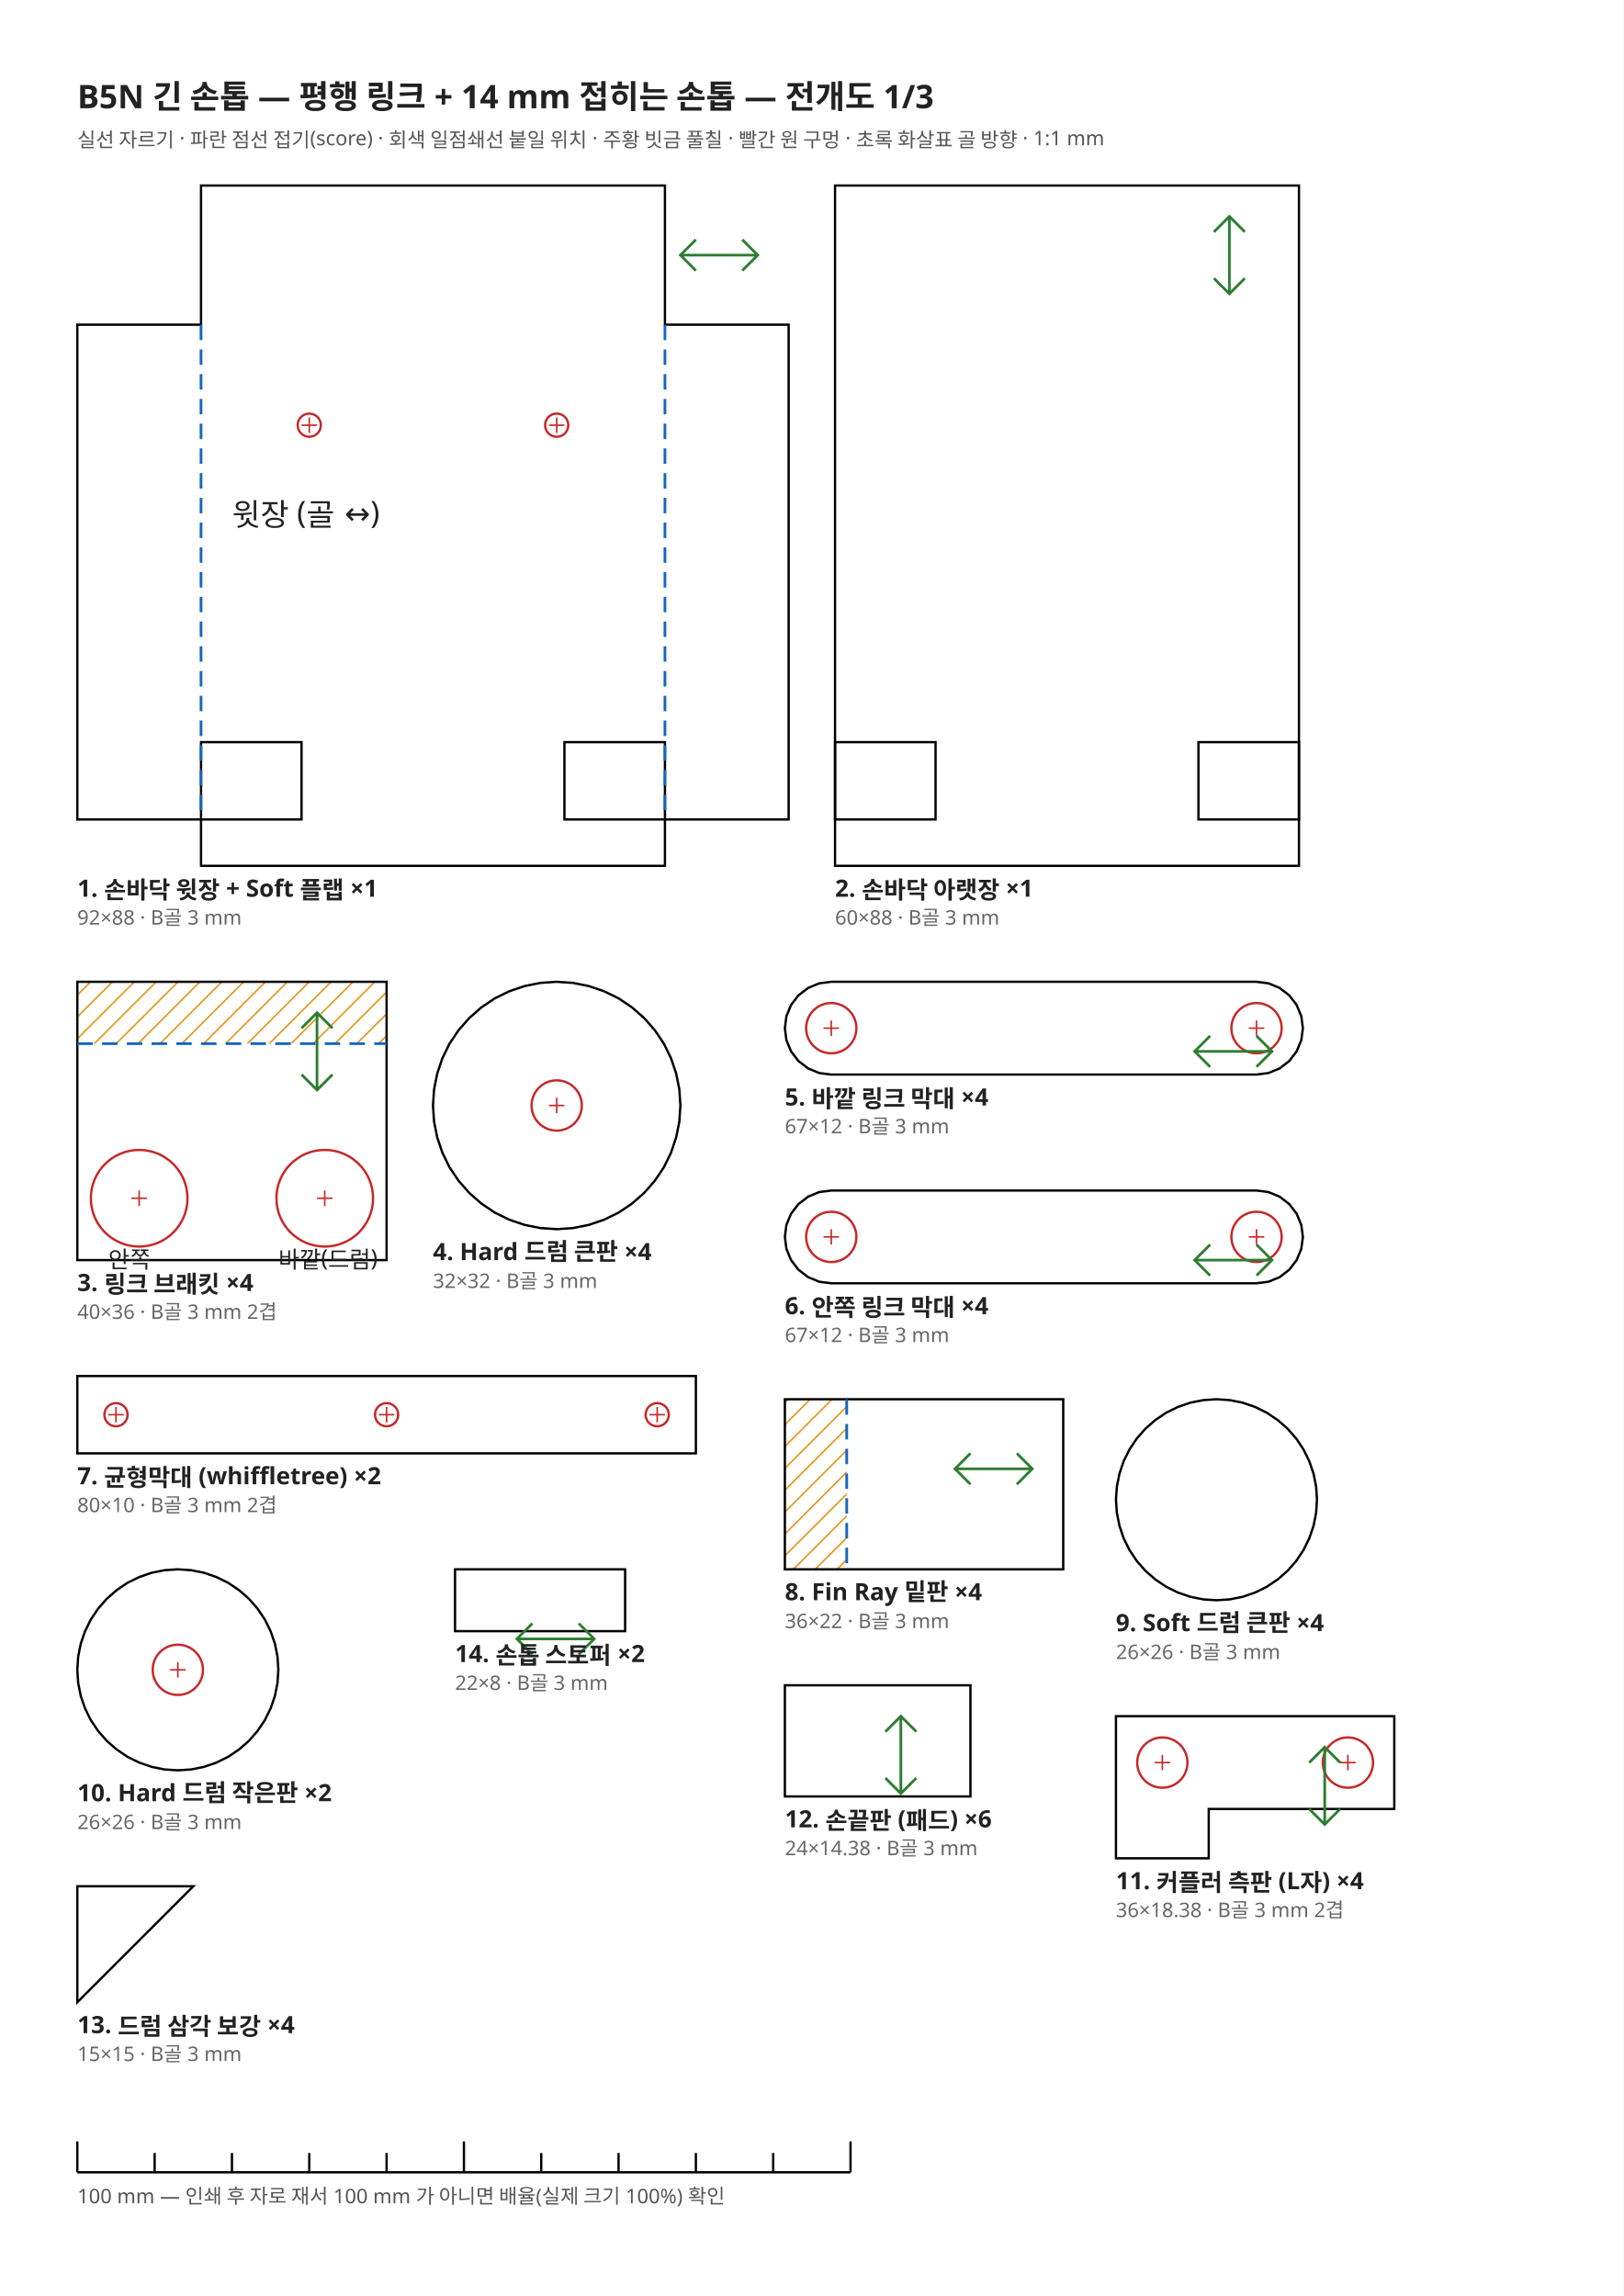
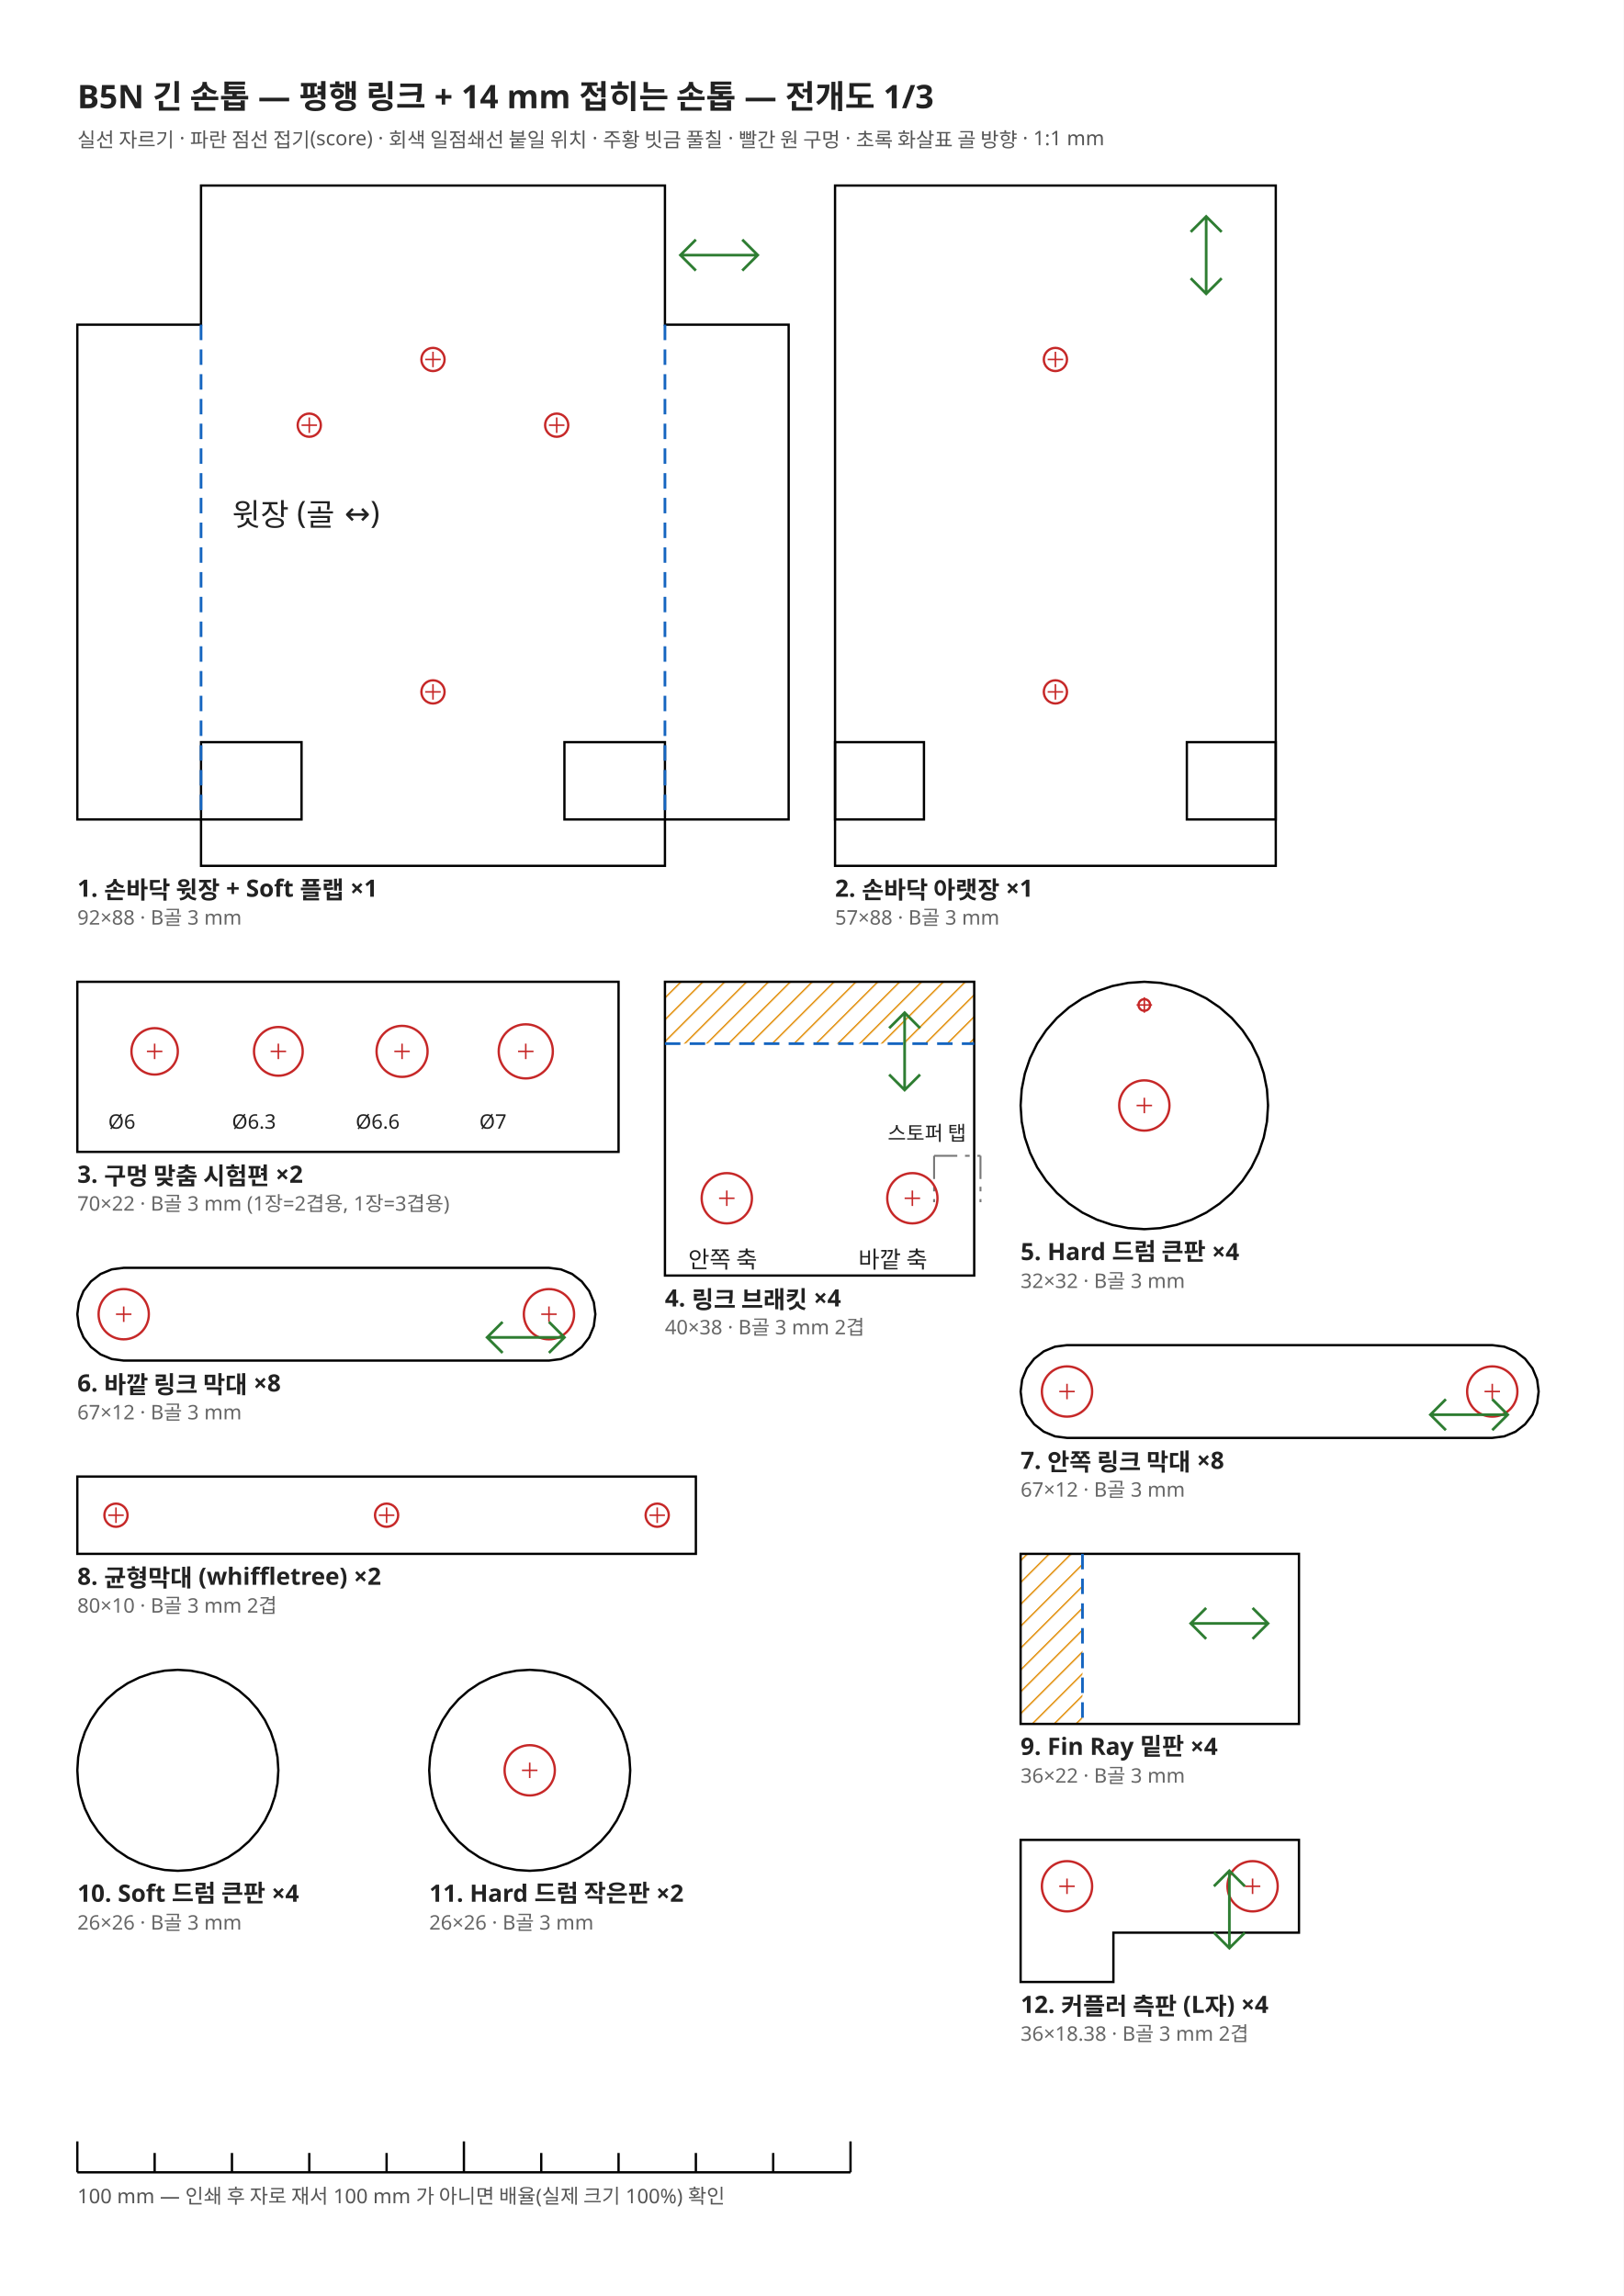
<svg xmlns="http://www.w3.org/2000/svg" width="210mm" height="297mm" viewBox="0 0 210 297">
  <defs>
    <pattern id="hatch" width="2" height="2" patternUnits="userSpaceOnUse" patternTransform="rotate(45)">
      <path d="M0 0V2" stroke="#e08a00" stroke-width=".35" />
    </pattern>
  </defs>
  <style>
.cut{fill:none;stroke:#000;stroke-width:.3}
.score{fill:none;stroke:#1565c0;stroke-width:.35;stroke-dasharray:2 1.2}
.mark{fill:none;stroke:#777;stroke-width:.25;stroke-dasharray:3 1 .6 1}
.glue{fill:url(#hatch);stroke:none}
.hole{fill:none;stroke:#c62828;stroke-width:.3}
.cross{stroke:#c62828;stroke-width:.2}
.flute{fill:none;stroke:#2e7d32;stroke-width:.35}
text{font-family:"WenQuanYi Zen Hei","IBM Plex Sans KR","Apple SD Gothic Neo","Malgun Gothic",sans-serif;fill:#222}
.lbl{font-size:3.1px;font-weight:bold}.dim{font-size:2.6px;fill:#666}
.hdr{font-size:4.2px;font-weight:bold}.small{font-size:2.6px;fill:#555}
</style>
  <rect width="210" height="297" fill="#fff" />
  <text class="hdr" x="10" y="14">B5N 긴 손톱 — 평행 링크 + 14 mm 접히는 손톱 — 전개도 1/3</text>
  <text class="small" x="10" y="19">실선 자르기 · 파란 점선 접기(score) · 회색 일점쇄선 붙일 위치 · 주황 빗금 풀칠 · 빨간 원 구멍 · 초록 화살표 골 방향 · 1:1 mm</text>
  <polygon class="cut" points="10,42 26,42 26,24 86,24 86,42 102,42 102,106 86,106 86,112 26,112 26,106 10,106" />
  <polygon class="cut" points="26,96 39,96 39,106 26,106" />
  <polygon class="cut" points="73,96 86,96 86,106 73,106" />
  <polyline class="score" points="26,42 26,106" />
  <polyline class="score" points="86,42 86,106" />
  <circle class="hole" cx="40" cy="55" r="1.5" />
  <path class="cross" d="M39 55h2M40 54v2" />
  <circle class="hole" cx="72" cy="55" r="1.5" />
  <path class="cross" d="M71 55h2M72 54v2" />
+   <circle class="hole" cx="56" cy="89.5" r="1.5" />
+   <path class="cross" d="M55 89.5h2M56 88.5v2" />
+   <circle class="hole" cx="56" cy="46.5" r="1.5" />
+   <path class="cross" d="M55 46.5h2M56 45.5v2" />
  <text x="30" y="68" font-size="4">윗장 (골 ↔)</text>
  <path class="flute" d="M88 33H98M96 31L98 33L96 35M90 31L88 33L90 35" />
  <text class="lbl" x="10" y="116">1. 손바닥 윗장 + Soft 플랩 ×1</text>
  <text class="dim" x="10" y="119.6">92×88 · B골 3 mm</text>
-   <polygon class="cut" points="108,24 168,24 168,112 108,112" />
-   <polygon class="cut" points="108,96 121,96 121,106 108,106" />
-   <polygon class="cut" points="155,96 168,96 168,106 155,106" />
-   <path class="flute" d="M159 28V38M157 36L159 38L161 36M157 30L159 28L161 30" />
+   <polygon class="cut" points="108,24 165,24 165,112 108,112" />
+   <polygon class="cut" points="108,96 119.5,96 119.5,106 108,106" />
+   <polygon class="cut" points="153.5,96 165,96 165,106 153.5,106" />
+   <circle class="hole" cx="136.5" cy="89.5" r="1.5" />
+   <path class="cross" d="M135.5 89.5h2M136.5 88.5v2" />
+   <circle class="hole" cx="136.5" cy="46.5" r="1.5" />
+   <path class="cross" d="M135.5 46.5h2M136.5 45.5v2" />
+   <path class="flute" d="M156 28V38M154 36L156 38L158 36M154 30L156 28L158 30" />
  <text class="lbl" x="108" y="116">2. 손바닥 아랫장 ×1</text>
-   <text class="dim" x="108" y="119.6">60×88 · B골 3 mm</text>
-   <polygon class="glue" points="10,127 50,127 50,135 10,135" />
-   <polygon class="cut" points="10,127 50,127 50,163 10,163" />
-   <polyline class="score" points="10,135 50,135" />
-   <circle class="hole" cx="18" cy="155" r="6.25" />
-   <path class="cross" d="M17 155h2M18 154v2" />
-   <circle class="hole" cx="42" cy="155" r="6.25" />
-   <path class="cross" d="M41 155h2M42 154v2" />
-   <text x="14" y="164" font-size="3">안쪽</text>
-   <text x="36" y="164" font-size="3">바깥(드럼)</text>
-   <path class="flute" d="M41 131V141M39 139L41 141L43 139M39 133L41 131L43 133" />
-   <text class="lbl" x="10" y="167">3. 링크 브래킷 ×4</text>
-   <text class="dim" x="10" y="170.6">40×36 · B골 3 mm 2겹</text>
-   <polygon class="cut" points="88,143 87.86,145.09 87.45,147.14 86.78,149.12 85.86,151 84.69,152.74 83.31,154.31 81.74,155.69 80,156.86 78.12,157.78 76.14,158.45 74.09,158.86 72,159 69.91,158.86 67.86,158.45 65.88,157.78 64,156.86 62.26,155.69 60.69,154.31 59.31,152.74 58.14,151 57.22,149.12 56.55,147.14 56.14,145.09 56,143 56.14,140.91 56.55,138.86 57.22,136.88 58.14,135 59.31,133.26 60.69,131.69 62.26,130.31 64,129.14 65.88,128.22 67.86,127.55 69.91,127.14 72,127 74.09,127.14 76.14,127.55 78.12,128.22 80,129.14 81.74,130.31 83.31,131.69 84.69,133.26 85.86,135 86.78,136.88 87.45,138.86 87.86,140.91" />
-   <circle class="hole" cx="72" cy="143" r="3.25" />
-   <path class="cross" d="M71 143h2M72 142v2" />
-   <text class="lbl" x="56" y="163">4. Hard 드럼 큰판 ×4</text>
-   <text class="dim" x="56" y="166.6">32×32 · B골 3 mm</text>
-   <polygon class="cut" points="162.51,127 164.06,127.2 165.51,127.8 166.75,128.76 167.7,130 168.3,131.45 168.51,133 168.3,134.55 167.7,136 166.75,137.24 165.51,138.2 164.06,138.8 162.51,139 107.51,139 105.95,138.8 104.51,138.2 103.26,137.24 102.31,136 101.71,134.55 101.51,133 101.71,131.45 102.31,130 103.26,128.76 104.51,127.8 105.95,127.2 107.51,127" />
-   <circle class="hole" cx="107.51" cy="133" r="3.25" />
-   <path class="cross" d="M106.51 133h2M107.51 132v2" />
-   <circle class="hole" cx="162.51" cy="133" r="3.25" />
-   <path class="cross" d="M161.51 133h2M162.51 132v2" />
-   <path class="flute" d="M154.51 136H164.51M162.51 134L164.51 136L162.51 138M156.51 134L154.51 136L156.51 138" />
-   <text class="lbl" x="101.51" y="143">5. 바깥 링크 막대 ×4</text>
-   <text class="dim" x="101.51" y="146.6">67×12 · B골 3 mm</text>
-   <polygon class="cut" points="162.51,154 164.06,154.2 165.51,154.8 166.75,155.76 167.7,157 168.3,158.45 168.51,160 168.3,161.55 167.7,163 166.75,164.24 165.51,165.2 164.06,165.8 162.51,166 107.51,166 105.95,165.8 104.51,165.2 103.26,164.24 102.31,163 101.71,161.55 101.51,160 101.71,158.45 102.31,157 103.26,155.76 104.51,154.8 105.95,154.2 107.51,154" />
-   <circle class="hole" cx="107.51" cy="160" r="3.25" />
-   <path class="cross" d="M106.51 160h2M107.51 159v2" />
-   <circle class="hole" cx="162.51" cy="160" r="3.25" />
-   <path class="cross" d="M161.51 160h2M162.51 159v2" />
-   <path class="flute" d="M154.51 163H164.51M162.51 161L164.51 163L162.51 165M156.51 161L154.51 163L156.51 165" />
-   <text class="lbl" x="101.51" y="170">6. 안쪽 링크 막대 ×4</text>
-   <text class="dim" x="101.51" y="173.6">67×12 · B골 3 mm</text>
-   <polygon class="cut" points="10,178 90,178 90,188 10,188" />
-   <circle class="hole" cx="15" cy="183" r="1.5" />
-   <path class="cross" d="M14 183h2M15 182v2" />
-   <circle class="hole" cx="50" cy="183" r="1.5" />
-   <path class="cross" d="M49 183h2M50 182v2" />
-   <circle class="hole" cx="85" cy="183" r="1.5" />
-   <path class="cross" d="M84 183h2M85 182v2" />
-   <text class="lbl" x="10" y="192">7. 균형막대 (whiffletree) ×2</text>
-   <text class="dim" x="10" y="195.6">80×10 · B골 3 mm 2겹</text>
-   <polygon class="glue" points="101.51,181 109.51,181 109.51,203 101.51,203" />
-   <polygon class="cut" points="101.51,181 137.51,181 137.51,203 101.51,203" />
-   <polyline class="score" points="109.51,181 109.51,203" />
-   <path class="flute" d="M123.51 190H133.51M131.51 188L133.51 190L131.51 192M125.51 188L123.51 190L125.51 192" />
-   <text class="lbl" x="101.51" y="207">8. Fin Ray 밑판 ×4</text>
-   <text class="dim" x="101.51" y="210.6">36×22 · B골 3 mm</text>
-   <polygon class="cut" points="170.33,194 170.22,195.7 169.89,197.36 169.34,198.97 168.59,200.5 167.65,201.91 166.53,203.19 165.25,204.31 163.83,205.26 162.31,206.01 160.7,206.56 159.03,206.89 157.33,207 155.64,206.89 153.97,206.56 152.36,206.01 150.83,205.26 149.42,204.31 148.14,203.19 147.02,201.91 146.08,200.5 145.32,198.97 144.78,197.36 144.45,195.7 144.33,194 144.45,192.3 144.78,190.64 145.32,189.03 146.08,187.5 147.02,186.09 148.14,184.81 149.42,183.69 150.83,182.74 152.36,181.99 153.97,181.44 155.64,181.11 157.33,181 159.03,181.11 160.7,181.44 162.31,181.99 163.83,182.74 165.25,183.69 166.53,184.81 167.65,186.09 168.59,187.5 169.34,189.03 169.89,190.64 170.22,192.3" />
-   <text class="lbl" x="144.33" y="211">9. Soft 드럼 큰판 ×4</text>
-   <text class="dim" x="144.33" y="214.6">26×26 · B골 3 mm</text>
-   <polygon class="cut" points="36,216 35.89,217.7 35.56,219.36 35.01,220.97 34.26,222.5 33.31,223.91 32.19,225.19 30.91,226.31 29.5,227.26 27.97,228.01 26.36,228.56 24.7,228.89 23,229 21.3,228.89 19.64,228.56 18.03,228.01 16.5,227.26 15.09,226.31 13.81,225.19 12.69,223.91 11.74,222.5 10.99,220.97 10.44,219.36 10.11,217.7 10,216 10.11,214.3 10.44,212.64 10.99,211.03 11.74,209.5 12.69,208.09 13.81,206.81 15.09,205.69 16.5,204.74 18.03,203.99 19.64,203.44 21.3,203.11 23,203 24.7,203.11 26.36,203.44 27.97,203.99 29.5,204.74 30.91,205.69 32.19,206.81 33.31,208.09 34.26,209.5 35.01,211.03 35.56,212.64 35.89,214.3" />
-   <circle class="hole" cx="23" cy="216" r="3.25" />
-   <path class="cross" d="M22 216h2M23 215v2" />
-   <text class="lbl" x="10" y="233">10. Hard 드럼 작은판 ×2</text>
-   <text class="dim" x="10" y="236.6">26×26 · B골 3 mm</text>
-   <polygon class="cut" points="144.33,222 180.33,222 180.33,234 156.33,234 156.33,240.38 144.33,240.38" />
-   <circle class="hole" cx="150.33" cy="228" r="3.25" />
-   <path class="cross" d="M149.33 228h2M150.33 227v2" />
-   <circle class="hole" cx="174.33" cy="228" r="3.25" />
-   <path class="cross" d="M173.33 228h2M174.33 227v2" />
-   <path class="flute" d="M171.33 226V236M169.33 234L171.33 236L173.33 234M169.33 228L171.33 226L173.33 228" />
-   <text class="lbl" x="144.33" y="244.38">11. 커플러 측판 (L자) ×4</text>
-   <text class="dim" x="144.33" y="247.98">36×18.38 · B골 3 mm 2겹</text>
-   <polygon class="cut" points="101.51,218 125.51,218 125.51,232.38 101.51,232.38" />
-   <path class="flute" d="M116.51 222V232M114.51 230L116.51 232L118.51 230M114.51 224L116.51 222L118.51 224" />
-   <text class="lbl" x="101.51" y="236.38">12. 손끝판 (패드) ×6</text>
-   <text class="dim" x="101.51" y="239.98">24×14.38 · B골 3 mm</text>
-   <polygon class="cut" points="10,244 25,244 10,259" />
-   <text class="lbl" x="10" y="263">13. 드럼 삼각 보강 ×4</text>
-   <text class="dim" x="10" y="266.6">15×15 · B골 3 mm</text>
-   <polygon class="cut" points="58.85,203 80.85,203 80.85,211 58.85,211" />
-   <path class="flute" d="M66.85 212H76.85M74.85 210L76.85 212L74.85 214M68.85 210L66.85 212L68.85 214" />
-   <text class="lbl" x="58.85" y="215">14. 손톱 스토퍼 ×2</text>
-   <text class="dim" x="58.85" y="218.6">22×8 · B골 3 mm</text>
+   <text class="dim" x="108" y="119.6">57×88 · B골 3 mm</text>
+   <polygon class="cut" points="10,127 80,127 80,149 10,149" />
+   <circle class="hole" cx="20" cy="136" r="3" />
+   <path class="cross" d="M19 136h2M20 135v2" />
+   <circle class="hole" cx="36" cy="136" r="3.15" />
+   <path class="cross" d="M35 136h2M36 135v2" />
+   <circle class="hole" cx="52" cy="136" r="3.3" />
+   <path class="cross" d="M51 136h2M52 135v2" />
+   <circle class="hole" cx="68" cy="136" r="3.5" />
+   <path class="cross" d="M67 136h2M68 135v2" />
+   <text x="14" y="146" font-size="2.6">Ø6</text>
+   <text x="30" y="146" font-size="2.6">Ø6.3</text>
+   <text x="46" y="146" font-size="2.6">Ø6.6</text>
+   <text x="62" y="146" font-size="2.6">Ø7</text>
+   <text class="lbl" x="10" y="153">3. 구멍 맞춤 시험편 ×2</text>
+   <text class="dim" x="10" y="156.6">70×22 · B골 3 mm (1장=2겹용, 1장=3겹용)</text>
+   <polygon class="glue" points="86,127 126,127 126,135 86,135" />
+   <polygon class="cut" points="86,127 126,127 126,165 86,165" />
+   <polyline class="score" points="86,135 126,135" />
+   <polyline class="mark" points="120.81,149.51 126.81,149.51" />
+   <polyline class="mark" points="120.81,149.51 120.81,155.51" />
+   <polyline class="mark" points="126.81,149.51 126.81,155.51" />
+   <circle class="hole" cx="94" cy="155" r="3.25" />
+   <path class="cross" d="M93 155h2M94 154v2" />
+   <circle class="hole" cx="118" cy="155" r="3.25" />
+   <path class="cross" d="M117 155h2M118 154v2" />
+   <text x="89" y="164" font-size="3">안쪽 축</text>
+   <text x="111" y="164" font-size="3">바깥 축</text>
+   <text x="114.81" y="147.51" font-size="2.6">스토퍼 탭</text>
+   <path class="flute" d="M117 131V141M115 139L117 141L119 139M115 133L117 131L119 133" />
+   <text class="lbl" x="86" y="169">4. 링크 브래킷 ×4</text>
+   <text class="dim" x="86" y="172.6">40×38 · B골 3 mm 2겹</text>
+   <polygon class="cut" points="164,143 163.86,145.09 163.45,147.14 162.78,149.12 161.86,151 160.69,152.74 159.31,154.31 157.74,155.69 156,156.86 154.12,157.78 152.14,158.45 150.09,158.86 148,159 145.91,158.86 143.86,158.45 141.88,157.78 140,156.86 138.26,155.69 136.69,154.31 135.31,152.74 134.14,151 133.22,149.12 132.55,147.14 132.14,145.09 132,143 132.14,140.91 132.55,138.86 133.22,136.88 134.14,135 135.31,133.26 136.69,131.69 138.26,130.31 140,129.14 141.88,128.22 143.86,127.55 145.91,127.14 148,127 150.09,127.14 152.14,127.55 154.12,128.22 156,129.14 157.74,130.31 159.31,131.69 160.69,133.26 161.86,135 162.78,136.88 163.45,138.86 163.86,140.91" />
+   <circle class="hole" cx="148" cy="143" r="3.25" />
+   <path class="cross" d="M147 143h2M148 142v2" />
+   <circle class="hole" cx="148" cy="130" r="0.75" />
+   <path class="cross" d="M147 130h2M148 129v2" />
+   <text class="lbl" x="132" y="163">5. Hard 드럼 큰판 ×4</text>
+   <text class="dim" x="132" y="166.6">32×32 · B골 3 mm</text>
+   <polygon class="cut" points="71,164 72.55,164.2 74,164.8 75.24,165.76 76.2,167 76.8,168.45 77,170 76.8,171.55 76.2,173 75.24,174.24 74,175.2 72.55,175.8 71,176 16,176 14.45,175.8 13,175.2 11.76,174.24 10.8,173 10.2,171.55 10,170 10.2,168.45 10.8,167 11.76,165.76 13,164.8 14.45,164.2 16,164" />
+   <circle class="hole" cx="16" cy="170" r="3.25" />
+   <path class="cross" d="M15 170h2M16 169v2" />
+   <circle class="hole" cx="71" cy="170" r="3.25" />
+   <path class="cross" d="M70 170h2M71 169v2" />
+   <path class="flute" d="M63 173H73M71 171L73 173L71 175M65 171L63 173L65 175" />
+   <text class="lbl" x="10" y="180">6. 바깥 링크 막대 ×8</text>
+   <text class="dim" x="10" y="183.6">67×12 · B골 3 mm</text>
+   <polygon class="cut" points="193,174 194.55,174.2 196,174.8 197.24,175.76 198.2,177 198.8,178.45 199,180 198.8,181.55 198.2,183 197.24,184.24 196,185.2 194.55,185.8 193,186 138,186 136.45,185.8 135,185.2 133.76,184.24 132.8,183 132.2,181.55 132,180 132.2,178.45 132.8,177 133.76,175.76 135,174.8 136.45,174.2 138,174" />
+   <circle class="hole" cx="138" cy="180" r="3.25" />
+   <path class="cross" d="M137 180h2M138 179v2" />
+   <circle class="hole" cx="193" cy="180" r="3.25" />
+   <path class="cross" d="M192 180h2M193 179v2" />
+   <path class="flute" d="M185 183H195M193 181L195 183L193 185M187 181L185 183L187 185" />
+   <text class="lbl" x="132" y="190">7. 안쪽 링크 막대 ×8</text>
+   <text class="dim" x="132" y="193.6">67×12 · B골 3 mm</text>
+   <polygon class="cut" points="10,191 90,191 90,201 10,201" />
+   <circle class="hole" cx="15" cy="196" r="1.5" />
+   <path class="cross" d="M14 196h2M15 195v2" />
+   <circle class="hole" cx="50" cy="196" r="1.5" />
+   <path class="cross" d="M49 196h2M50 195v2" />
+   <circle class="hole" cx="85" cy="196" r="1.5" />
+   <path class="cross" d="M84 196h2M85 195v2" />
+   <text class="lbl" x="10" y="205">8. 균형막대 (whiffletree) ×2</text>
+   <text class="dim" x="10" y="208.6">80×10 · B골 3 mm 2겹</text>
+   <polygon class="glue" points="132,201 140,201 140,223 132,223" />
+   <polygon class="cut" points="132,201 168,201 168,223 132,223" />
+   <polyline class="score" points="140,201 140,223" />
+   <path class="flute" d="M154 210H164M162 208L164 210L162 212M156 208L154 210L156 212" />
+   <text class="lbl" x="132" y="227">9. Fin Ray 밑판 ×4</text>
+   <text class="dim" x="132" y="230.6">36×22 · B골 3 mm</text>
+   <polygon class="cut" points="36,229 35.89,230.7 35.56,232.36 35.01,233.97 34.26,235.5 33.31,236.91 32.19,238.19 30.91,239.31 29.5,240.26 27.97,241.01 26.36,241.56 24.7,241.89 23,242 21.3,241.89 19.64,241.56 18.03,241.01 16.5,240.26 15.09,239.31 13.81,238.19 12.69,236.91 11.74,235.5 10.99,233.97 10.44,232.36 10.11,230.7 10,229 10.11,227.3 10.44,225.64 10.99,224.03 11.74,222.5 12.69,221.09 13.81,219.81 15.09,218.69 16.5,217.74 18.03,216.99 19.64,216.44 21.3,216.11 23,216 24.7,216.11 26.36,216.44 27.97,216.99 29.5,217.74 30.91,218.69 32.19,219.81 33.31,221.09 34.26,222.5 35.01,224.03 35.56,225.64 35.89,227.3" />
+   <text class="lbl" x="10" y="246">10. Soft 드럼 큰판 ×4</text>
+   <text class="dim" x="10" y="249.6">26×26 · B골 3 mm</text>
+   <polygon class="cut" points="81.51,229 81.4,230.7 81.06,232.36 80.52,233.97 79.76,235.5 78.82,236.91 77.7,238.19 76.42,239.31 75.01,240.26 73.48,241.01 71.87,241.56 70.2,241.89 68.51,242 66.81,241.89 65.14,241.56 63.53,241.01 62.01,240.26 60.59,239.31 59.31,238.19 58.19,236.91 57.25,235.5 56.5,233.97 55.95,232.36 55.62,230.7 55.51,229 55.62,227.3 55.95,225.64 56.5,224.03 57.25,222.5 58.19,221.09 59.31,219.81 60.59,218.69 62.01,217.74 63.53,216.99 65.14,216.44 66.81,216.11 68.51,216 70.2,216.11 71.87,216.44 73.48,216.99 75.01,217.74 76.42,218.69 77.7,219.81 78.82,221.09 79.76,222.5 80.52,224.03 81.06,225.64 81.4,227.3" />
+   <circle class="hole" cx="68.51" cy="229" r="3.25" />
+   <path class="cross" d="M67.51 229h2M68.51 228v2" />
+   <text class="lbl" x="55.51" y="246">11. Hard 드럼 작은판 ×2</text>
+   <text class="dim" x="55.51" y="249.6">26×26 · B골 3 mm</text>
+   <polygon class="cut" points="132,238 168,238 168,250 144,250 144,256.38 132,256.38" />
+   <circle class="hole" cx="138" cy="244" r="3.25" />
+   <path class="cross" d="M137 244h2M138 243v2" />
+   <circle class="hole" cx="162" cy="244" r="3.25" />
+   <path class="cross" d="M161 244h2M162 243v2" />
+   <path class="flute" d="M159 242V252M157 250L159 252L161 250M157 244L159 242L161 244" />
+   <text class="lbl" x="132" y="260.38">12. 커플러 측판 (L자) ×4</text>
+   <text class="dim" x="132" y="263.98">36×18.38 · B골 3 mm 2겹</text>
  <path class="cut" d="M10 281h100" />
  <path class="cut" d="M10 281v-4" />
  <path class="cut" d="M20 281v-2.5" />
  <path class="cut" d="M30 281v-2.5" />
  <path class="cut" d="M40 281v-2.5" />
  <path class="cut" d="M50 281v-2.5" />
  <path class="cut" d="M60 281v-4" />
  <path class="cut" d="M70 281v-2.5" />
  <path class="cut" d="M80 281v-2.5" />
  <path class="cut" d="M90 281v-2.5" />
  <path class="cut" d="M100 281v-2.5" />
  <path class="cut" d="M110 281v-4" />
  <text class="small" x="10" y="285">100 mm — 인쇄 후 자로 재서 100 mm 가 아니면 배율(실제 크기 100%) 확인</text>
</svg>
